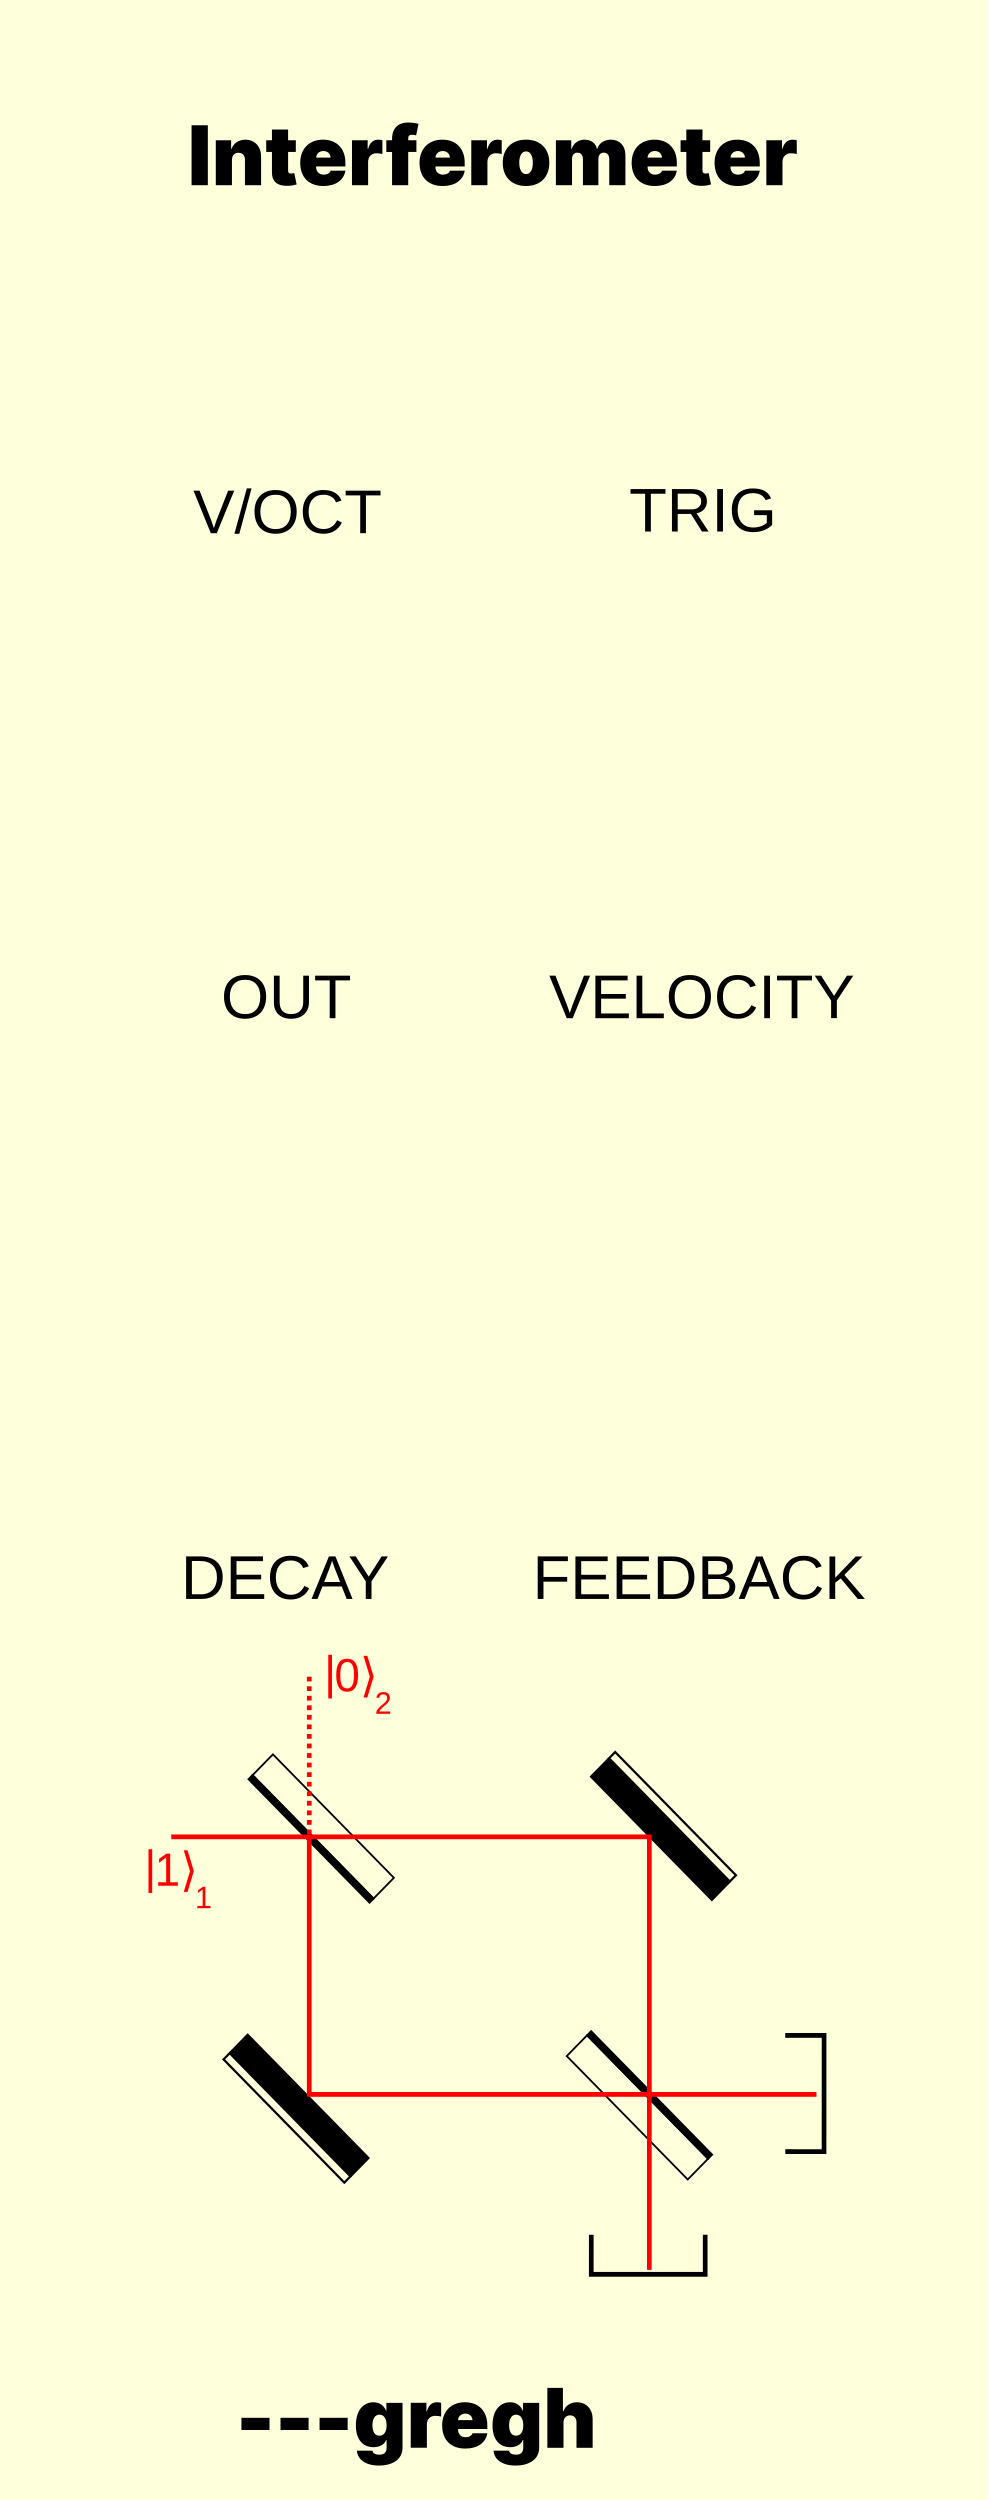
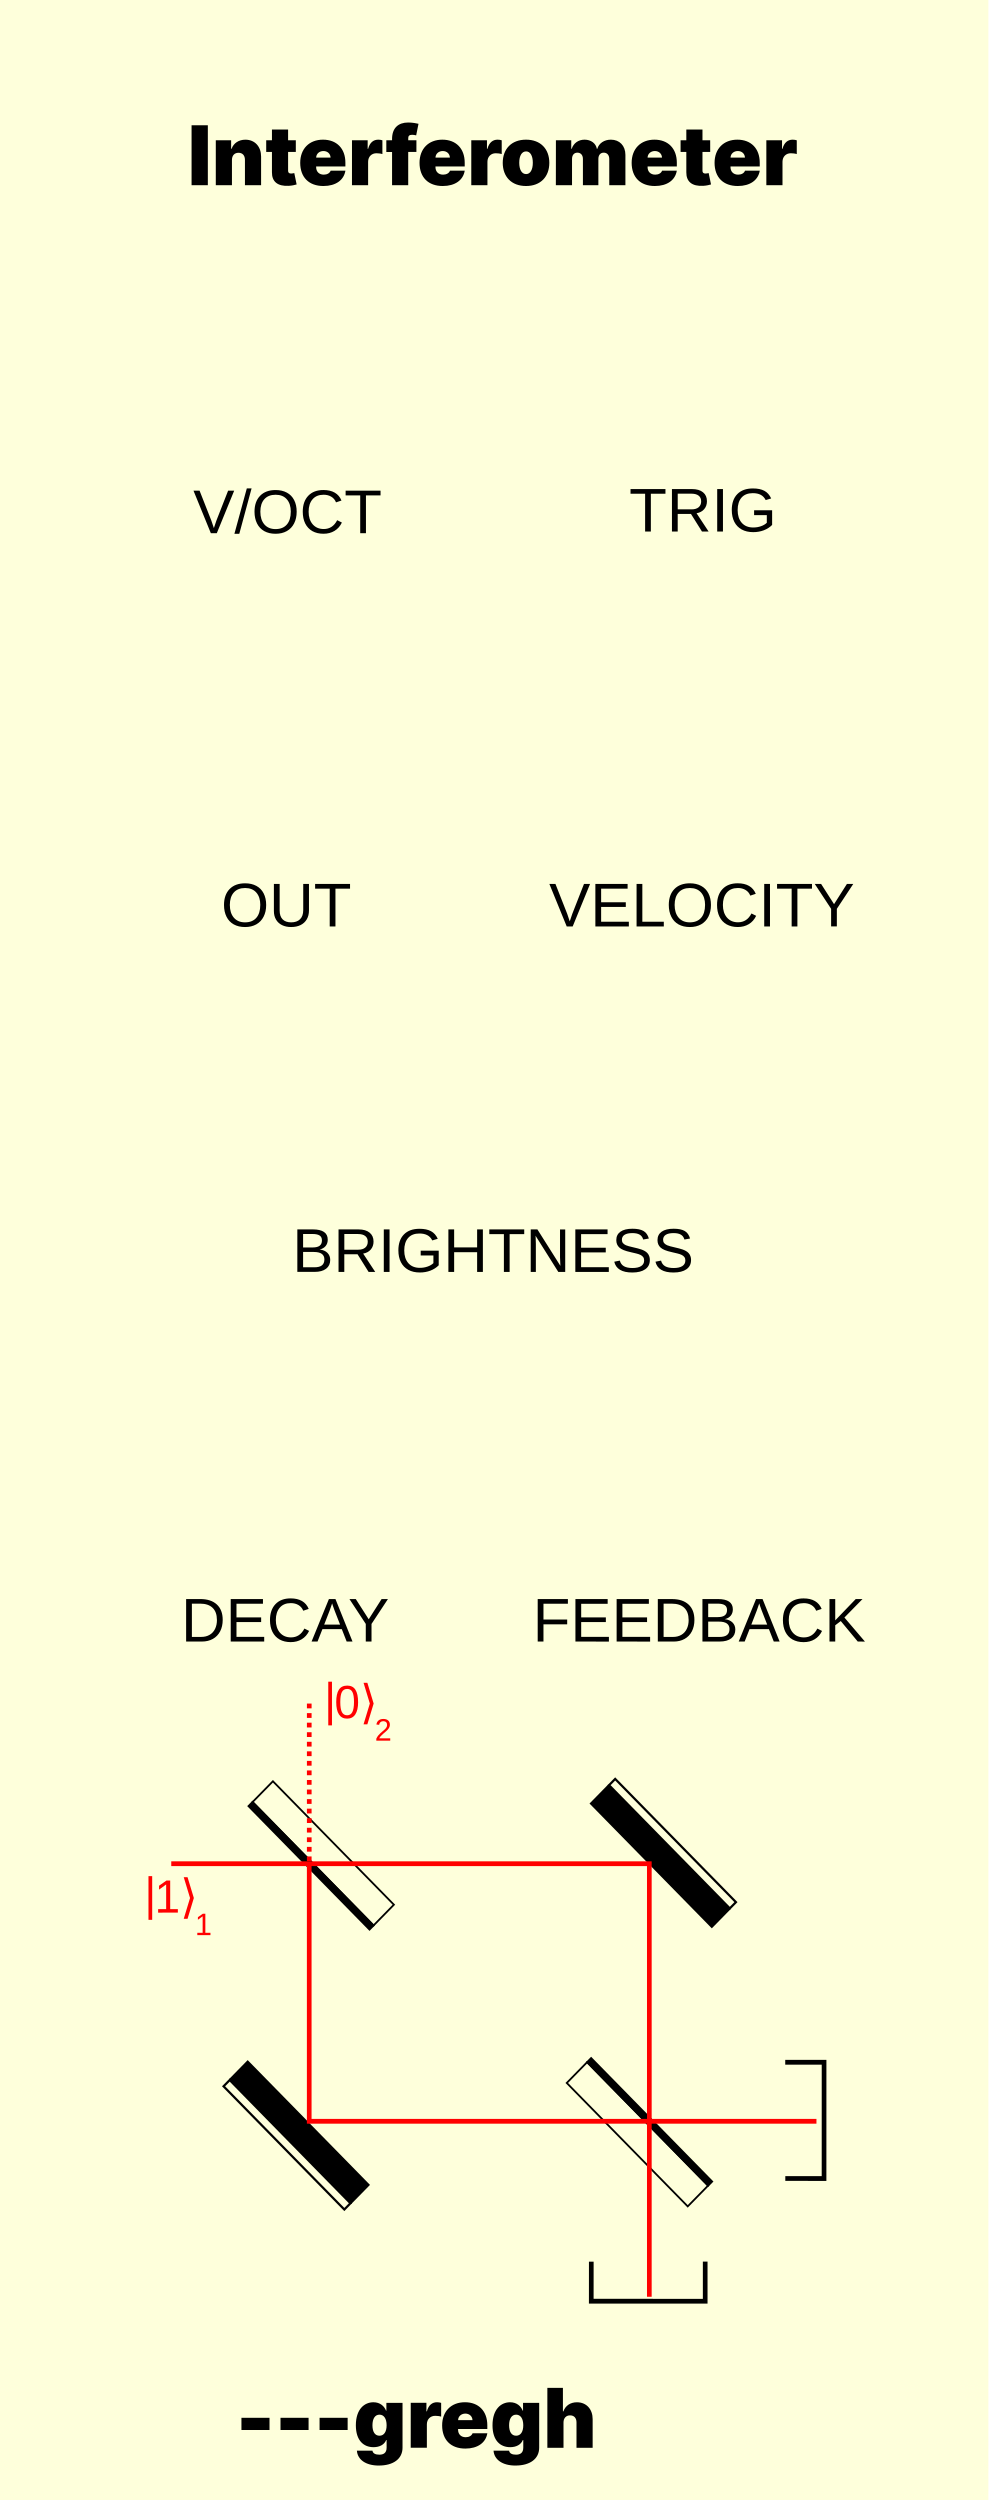
<svg xmlns="http://www.w3.org/2000/svg" width="50.8mm" height="128.5mm" viewBox="0 0 50.8 128.5" version="1.1" id="svg1">
  <defs id="defs1" />
  <g id="layer3">
    <rect style="fill:#feffdb;fill-opacity:1;stroke-width:0.253" id="rect4" width="50.807" height="128.505" x="-0.004" y="-0.003" />
    <path style="font-weight:900;font-size:4.233px;font-family:Inter;-inkscape-font-specification:'Inter Heavy';stroke-width:0.8" d="M 10.683,6.44 H 9.847 v 3.079 h 0.836 z m 1.239,1.78 c 0.002,-0.229 0.131,-0.367 0.337,-0.367 0.209,0 0.332,0.138 0.331,0.367 v 1.299 h 0.83 V 8.046 c 0.002,-0.502 -0.316,-0.866 -0.806,-0.866 -0.34,0 -0.609,0.177 -0.71,0.469 h -0.024 V 7.21 h -0.788 v 2.309 h 0.83 z M 15.205,7.21 H 14.808 V 6.657 H 13.978 V 7.21 H 13.683 v 0.601 h 0.295 v 1.043 c -0.006,0.484 0.293,0.729 0.866,0.698 0.188,-0.011 0.328,-0.05 0.403,-0.072 L 15.126,8.896 c -0.032,0.008 -0.113,0.024 -0.162,0.024 -0.108,0 -0.156,-0.048 -0.156,-0.144 v -0.965 h 0.397 z m 1.419,2.351 c 0.64,0 1.052,-0.307 1.13,-0.788 h -0.758 c -0.048,0.131 -0.185,0.204 -0.355,0.204 -0.247,0 -0.391,-0.162 -0.391,-0.385 v -0.036 h 1.503 V 8.364 c 0,-0.735 -0.451,-1.185 -1.149,-1.185 -0.716,0 -1.173,0.475 -1.173,1.191 0,0.747 0.451,1.191 1.191,1.191 z M 16.251,8.1 c 0.004,-0.2 0.17,-0.337 0.373,-0.337 0.206,0 0.362,0.138 0.367,0.337 z m 1.84,1.419 h 0.83 V 8.316 c 0,-0.265 0.182,-0.439 0.427,-0.439 0.086,0 0.224,0.014 0.307,0.042 V 7.211 c -0.066,-0.02 -0.138,-0.032 -0.21,-0.032 -0.247,0 -0.439,0.144 -0.523,0.469 h -0.024 V 7.21 h -0.806 z m 3.313,-2.309 H 20.983 V 7.108 c 0,-0.108 0.042,-0.18 0.198,-0.18 0.06,0 0.15,0.012 0.21,0.03 l 0.12,-0.595 c -0.096,-0.024 -0.319,-0.066 -0.529,-0.066 -0.505,0 -0.83,0.277 -0.83,0.848 v 0.066 h -0.295 v 0.601 h 0.295 v 1.708 h 0.83 V 7.811 h 0.421 z m 1.353,2.351 c 0.64,0 1.052,-0.307 1.13,-0.788 h -0.758 c -0.048,0.131 -0.185,0.204 -0.355,0.204 -0.247,0 -0.391,-0.162 -0.391,-0.385 v -0.036 h 1.503 V 8.364 c 0,-0.735 -0.451,-1.185 -1.149,-1.185 -0.716,0 -1.173,0.475 -1.173,1.191 0,0.747 0.451,1.191 1.191,1.191 z M 22.384,8.1 c 0.004,-0.2 0.17,-0.337 0.373,-0.337 0.206,0 0.362,0.138 0.367,0.337 z m 1.84,1.419 h 0.83 V 8.316 c 0,-0.265 0.182,-0.439 0.427,-0.439 0.086,0 0.224,0.014 0.307,0.042 V 7.211 c -0.066,-0.02 -0.138,-0.032 -0.21,-0.032 -0.247,0 -0.439,0.144 -0.523,0.469 H 25.03 V 7.21 h -0.806 z m 2.814,0.042 c 0.752,0 1.197,-0.481 1.197,-1.191 0,-0.71 -0.445,-1.191 -1.197,-1.191 -0.752,0 -1.197,0.481 -1.197,1.191 0,0.71 0.445,1.191 1.197,1.191 z m 0.006,-0.613 c -0.222,0 -0.355,-0.221 -0.355,-0.583 0,-0.362 0.132,-0.583 0.355,-0.583 0.21,0 0.343,0.221 0.343,0.583 0,0.362 -0.132,0.583 -0.343,0.583 z m 1.527,0.571 H 29.402 V 8.172 c 0,-0.201 0.105,-0.325 0.277,-0.325 0.171,0 0.283,0.123 0.283,0.325 v 1.347 h 0.794 V 8.172 c 0,-0.201 0.105,-0.325 0.277,-0.325 0.171,0 0.283,0.123 0.283,0.325 v 1.347 h 0.83 V 7.961 c 0,-0.474 -0.304,-0.782 -0.746,-0.782 -0.343,0 -0.619,0.186 -0.698,0.469 h -0.024 c -0.048,-0.283 -0.307,-0.469 -0.631,-0.469 -0.32,0 -0.565,0.18 -0.661,0.469 h -0.024 V 7.21 h -0.788 z m 5.087,0.042 c 0.64,0 1.052,-0.307 1.13,-0.788 H 34.032 c -0.048,0.131 -0.185,0.204 -0.355,0.204 -0.247,0 -0.391,-0.162 -0.391,-0.385 v -0.036 h 1.503 V 8.364 c 0,-0.735 -0.451,-1.185 -1.149,-1.185 -0.716,0 -1.173,0.475 -1.173,1.191 0,0.747 0.451,1.191 1.191,1.191 z M 33.286,8.1 c 0.004,-0.2 0.17,-0.337 0.373,-0.337 0.206,0 0.362,0.138 0.367,0.337 z M 36.503,7.21 H 36.107 V 6.657 H 35.277 v 0.553 h -0.295 v 0.601 h 0.295 v 1.043 c -0.006,0.484 0.293,0.729 0.866,0.698 0.188,-0.011 0.328,-0.05 0.403,-0.072 L 36.425,8.896 c -0.032,0.008 -0.113,0.024 -0.162,0.024 -0.108,0 -0.156,-0.048 -0.156,-0.144 v -0.965 h 0.397 z m 1.419,2.351 c 0.64,0 1.052,-0.307 1.13,-0.788 h -0.758 c -0.048,0.131 -0.185,0.204 -0.355,0.204 -0.247,0 -0.391,-0.162 -0.391,-0.385 v -0.036 h 1.503 V 8.364 c 0,-0.735 -0.451,-1.185 -1.149,-1.185 -0.716,0 -1.173,0.475 -1.173,1.191 0,0.747 0.451,1.191 1.191,1.191 z M 37.55,8.1 c 0.004,-0.2 0.17,-0.337 0.373,-0.337 0.206,0 0.362,0.138 0.367,0.337 z M 39.39,9.519 h 0.83 V 8.316 c 0,-0.265 0.182,-0.439 0.427,-0.439 0.086,0 0.224,0.014 0.307,0.042 V 7.211 c -0.066,-0.02 -0.138,-0.032 -0.21,-0.032 -0.247,0 -0.439,0.144 -0.523,0.469 h -0.024 V 7.21 H 39.39 Z" id="text9" aria-label="Interferometer" />
  </g>
  <g id="layer4">
-     <g id="g1" transform="matrix(0.7404593,0,0,0.7555293,-24.49809,51.87316)">
+     <g id="g1" transform="matrix(0.7404593,0,0,0.7555293,-24.49809,53.25496)">
      <g id="g2-1" transform="rotate(135,69.08464,74.20174)">
        <path id="rect1-2" style="fill:none;stroke:#000000;stroke-width:0.125" d="m 62.612,62.071 h 2.001 v 11.876 h -2.001 z" />
        <path id="rect2-7" style="stroke:#000000;stroke-width:0.125" d="m 62.218,62.066 h 0.401 v 11.883 h -0.401 z" />
      </g>
      <g id="g3-0" transform="rotate(-45,70.51589,93.38668)">
        <path id="rect1-3-9" style="stroke:#000000;stroke-width:0.116" d="m 71.194,62.361 h 1.727 v 11.891 h -1.727 z" />
        <path id="rect2-5-3" style="fill:none;stroke:#000000;stroke-width:0.153" d="M 70.535,62.379 H 71.137 V 74.234 H 70.535 Z" />
      </g>
      <g id="g2-2" transform="rotate(-45,44.59018,71.57233)">
        <path id="rect1-6" style="fill:none;stroke:#000000;stroke-width:0.125" d="m 62.612,62.071 h 2.001 v 11.876 h -2.001 z" />
        <path id="rect2-1" style="stroke:#000000;stroke-width:0.125" d="m 62.218,62.066 h 0.401 v 11.883 h -0.401 z" />
      </g>
      <g id="g3-8" transform="rotate(135,78.06976,63.47328)">
        <path id="rect1-3-7" style="stroke:#000000;stroke-width:0.116" d="m 71.194,62.361 h 1.727 v 11.891 h -1.727 z" />
        <path id="rect2-5-9" style="fill:none;stroke:#000000;stroke-width:0.153" d="M 70.535,62.379 H 71.137 V 74.234 H 70.535 Z" />
      </g>
      <path style="fill:none;fill-opacity:1;stroke:#ff0000;stroke-width:0.325;stroke-dasharray:none;stroke-opacity:1" d="M 54.55,56.318 V 73.828 H 89.76" id="path4" />
      <path style="fill:none;fill-opacity:1;stroke:#ff0000;stroke-width:0.325;stroke-dasharray:0.325, 0.325;stroke-dashoffset:0;stroke-opacity:1" d="m 54.552,45.41 v 10.881" id="path4-5" />
      <path style="fill:none;fill-opacity:1;stroke:#ff0000;stroke-width:0.325;stroke-dasharray:none;stroke-opacity:1" d="M 44.973,56.305 H 78.159 V 85.766" id="path5" />
      <path style="font-size:3.175px;font-family:'Liberation Sans';-inkscape-font-specification:'Liberation Sans';fill:#ff0000;stroke-width:0.125" d="m 44.062,59.633 v -0.237 h 0.557 v -1.681 l -0.493,0.352 v -0.264 l 0.516,-0.355 h 0.257 v 1.947 h 0.532 v 0.237 z m 2.479,-0.995 -0.437,1.414 h -0.264 l 0.437,-1.414 -0.437,-1.414 h 0.264 z" id="text5-20" aria-label="1⟩" />
      <path style="font-size:3.175px;font-family:'Liberation Sans';-inkscape-font-specification:'Liberation Sans';fill:#ff0000;stroke-width:0.125" d="m 43.392,60.123 v -2.973 h 0.257 v 2.973 z" id="text5-9" aria-label="|" />
      <path style="font-size:2.117px;font-family:'Liberation Sans';-inkscape-font-specification:'Liberation Sans';fill:#ff0000;stroke-width:0.125" d="m 46.781,61.162 v -0.158 h 0.371 v -1.12 l -0.329,0.235 v -0.176 l 0.344,-0.237 h 0.172 v 1.298 h 0.355 v 0.158 z" id="text6" aria-label="1" />
      <path style="font-size:3.175px;font-family:'Liberation Sans';-inkscape-font-specification:'Liberation Sans';fill:#ff0000;stroke-width:0.125" d="m 57.943,45.311 q 0,0.547 -0.194,0.836 -0.192,0.288 -0.569,0.288 -0.377,0 -0.566,-0.287 -0.189,-0.287 -0.189,-0.837 0,-0.563 0.183,-0.843 0.184,-0.281 0.581,-0.281 0.386,0 0.569,0.284 0.184,0.284 0.184,0.84 z m -0.284,0 q 0,-0.473 -0.11,-0.685 -0.109,-0.212 -0.36,-0.212 -0.257,0 -0.371,0.209 -0.112,0.209 -0.112,0.688 0,0.465 0.113,0.681 0.115,0.215 0.363,0.215 0.246,0 0.361,-0.22 0.115,-0.22 0.115,-0.676 z m 1.363,0.098 -0.437,1.414 h -0.264 l 0.437,-1.414 -0.437,-1.414 h 0.264 z" id="text5-2" aria-label="0⟩" />
      <path style="font-size:3.175px;font-family:'Liberation Sans';-inkscape-font-specification:'Liberation Sans';fill:#ff0000;stroke-width:0.125" d="m 55.872,46.894 v -2.973 h 0.257 v 2.973 z" id="text5-9-3" aria-label="|" />
      <path style="font-size:2.117px;font-family:'Liberation Sans';-inkscape-font-specification:'Liberation Sans';fill:#ff0000;stroke-width:0.125" d="m 59.207,47.933 v -0.131 q 0.053,-0.121 0.128,-0.213 0.076,-0.093 0.16,-0.167 0.084,-0.075 0.165,-0.14 0.083,-0.064 0.149,-0.128 0.066,-0.064 0.106,-0.134 0.041,-0.07 0.041,-0.159 0,-0.12 -0.07,-0.186 -0.07,-0.066 -0.195,-0.066 -0.119,0 -0.196,0.065 -0.076,0.064 -0.09,0.181 l -0.19,-0.018 q 0.021,-0.175 0.148,-0.278 0.128,-0.103 0.329,-0.103 0.22,0 0.338,0.104 0.119,0.103 0.119,0.295 0,0.085 -0.039,0.168 -0.038,0.084 -0.115,0.167 -0.076,0.084 -0.292,0.259 -0.119,0.097 -0.189,0.176 -0.07,0.078 -0.101,0.15 h 0.76 v 0.158 z" id="text6-9" aria-label="2" />
      <path style="fill:#ff0000;fill-opacity:1;stroke:none;stroke-width:0.325;stroke-dasharray:0.325, 0.325;stroke-dashoffset:0;stroke-opacity:1" d="m 74.669,85.607 v 2.615" id="path6" />
      <path style="fill:#ff0000;fill-opacity:1;stroke:none;stroke-width:0.325;stroke-dasharray:0.325, 0.325;stroke-dashoffset:0;stroke-opacity:1" d="m 74.341,85.771 v 2.925" id="path7" />
      <path style="fill:#ff0000;fill-opacity:1;stroke:none;stroke-width:0.325;stroke-dasharray:0.325, 0.325;stroke-dashoffset:0;stroke-opacity:1" d="m 74.03,85.983 -0.043,3.915" id="path8" />
      <path style="fill:none;fill-opacity:1;stroke:#000000;stroke-width:0.325;stroke-dasharray:none;stroke-dashoffset:0;stroke-opacity:1" d="m 74.13,83.379 -0.002,2.689 7.909,0.002 v -2.696" id="path9" />
      <path style="fill:none;fill-opacity:1;stroke:#000000;stroke-width:0.325;stroke-dasharray:none;stroke-dashoffset:0;stroke-opacity:1" d="m 87.598,77.72 2.689,0.002 0.002,-7.909 h -2.696" id="path9-1" />
    </g>
  </g>
  <g id="layer1">
    <path style="font-size:3.175px;font-family:'Liberation Sans';-inkscape-font-specification:'Liberation Sans';stroke-width:0.265" d="M 11.144,27.405 H 10.837 L 9.946,25.221 h 0.312 l 0.605,1.538 0.13,0.386 0.13,-0.386 0.602,-1.538 h 0.312 z m 0.905,0.031 0.637,-2.332 h 0.245 l -0.631,2.332 z m 3.2,-1.133 q 0,0.343 -0.132,0.6 -0.13,0.257 -0.375,0.395 -0.245,0.138 -0.578,0.138 -0.336,0 -0.581,-0.136 -0.243,-0.136 -0.372,-0.394 -0.129,-0.259 -0.129,-0.603 0,-0.524 0.287,-0.819 0.287,-0.296 0.798,-0.296 0.333,0 0.578,0.133 0.245,0.132 0.374,0.384 0.13,0.253 0.13,0.597 z m -0.302,0 q 0,-0.408 -0.205,-0.64 -0.203,-0.233 -0.575,-0.233 -0.375,0 -0.58,0.229 -0.205,0.229 -0.205,0.643 0,0.411 0.206,0.653 0.208,0.24 0.575,0.24 0.378,0 0.58,-0.233 0.203,-0.234 0.203,-0.66 z m 1.682,-0.873 q -0.363,0 -0.564,0.234 -0.202,0.233 -0.202,0.639 0,0.402 0.209,0.646 0.211,0.243 0.569,0.243 0.459,0 0.69,-0.454 l 0.242,0.121 q -0.135,0.282 -0.38,0.429 -0.243,0.147 -0.566,0.147 -0.33,0 -0.572,-0.136 -0.24,-0.138 -0.367,-0.392 -0.126,-0.256 -0.126,-0.605 0,-0.522 0.282,-0.819 0.282,-0.296 0.781,-0.296 0.349,0 0.583,0.136 0.234,0.136 0.344,0.405 l -0.281,0.093 q -0.076,-0.191 -0.245,-0.291 -0.167,-0.101 -0.398,-0.101 z m 2.181,0.033 v 1.943 h -0.295 v -1.943 h -0.75 v -0.242 h 1.795 v 0.242 z" id="text1" aria-label="V/OCT" />
-     <path style="font-size:3.175px;font-family:'Liberation Sans';-inkscape-font-specification:'Liberation Sans';stroke-width:0.265" d="m 13.681,51.232 q 0,0.343 -0.132,0.6 -0.13,0.257 -0.375,0.395 -0.245,0.138 -0.578,0.138 -0.336,0 -0.581,-0.136 -0.243,-0.136 -0.372,-0.394 -0.129,-0.259 -0.129,-0.603 0,-0.524 0.287,-0.819 0.287,-0.296 0.798,-0.296 0.333,0 0.578,0.133 0.245,0.132 0.374,0.384 0.13,0.253 0.13,0.597 z m -0.302,0 q 0,-0.408 -0.205,-0.64 -0.203,-0.233 -0.575,-0.233 -0.375,0 -0.58,0.229 -0.205,0.229 -0.205,0.643 0,0.411 0.206,0.653 0.208,0.24 0.575,0.24 0.378,0 0.58,-0.233 0.203,-0.234 0.203,-0.66 z m 1.587,1.133 q -0.268,0 -0.468,-0.098 -0.2,-0.098 -0.31,-0.284 -0.11,-0.186 -0.11,-0.443 v -1.391 h 0.296 v 1.366 q 0,0.299 0.152,0.454 0.152,0.155 0.439,0.155 0.295,0 0.457,-0.16 0.164,-0.161 0.164,-0.47 v -1.346 h 0.295 v 1.363 q 0,0.265 -0.113,0.457 -0.112,0.192 -0.318,0.295 -0.205,0.101 -0.484,0.101 z m 2.276,-1.974 v 1.943 h -0.295 v -1.943 h -0.75 v -0.242 h 1.795 v 0.242 z" id="text1-6" aria-label="OUT" />
+     <path style="font-size:3.175px;font-family:'Liberation Sans';-inkscape-font-specification:'Liberation Sans';stroke-width:0.265" d="m 13.681,46.517 q 0,0.343 -0.132,0.6 -0.13,0.257 -0.375,0.395 -0.245,0.138 -0.578,0.138 -0.336,0 -0.581,-0.136 -0.243,-0.136 -0.372,-0.394 -0.129,-0.259 -0.129,-0.603 0,-0.524 0.287,-0.819 0.287,-0.296 0.798,-0.296 0.333,0 0.578,0.133 0.245,0.132 0.374,0.384 0.13,0.253 0.13,0.597 z m -0.302,0 q 0,-0.408 -0.205,-0.64 -0.203,-0.233 -0.575,-0.233 -0.375,0 -0.58,0.229 -0.205,0.229 -0.205,0.643 0,0.411 0.206,0.653 0.208,0.24 0.575,0.24 0.378,0 0.58,-0.233 0.203,-0.234 0.203,-0.66 z m 1.587,1.133 q -0.268,0 -0.468,-0.098 -0.2,-0.098 -0.31,-0.284 -0.11,-0.186 -0.11,-0.443 v -1.391 h 0.296 v 1.366 q 0,0.299 0.152,0.454 0.152,0.155 0.439,0.155 0.295,0 0.457,-0.16 0.164,-0.161 0.164,-0.47 v -1.346 h 0.295 v 1.363 q 0,0.265 -0.113,0.457 -0.112,0.192 -0.318,0.295 -0.205,0.101 -0.484,0.101 z m 2.276,-1.974 v 1.943 h -0.295 v -1.943 h -0.75 v -0.242 h 1.795 v 0.242 z" id="text1-6" aria-label="OUT" />
    <path style="font-size:3.175px;font-family:'Liberation Sans';-inkscape-font-specification:'Liberation Sans';stroke-width:0.265" d="m 33.454,25.379 v 1.943 h -0.295 v -1.943 h -0.75 v -0.242 h 1.795 v 0.242 z m 2.628,1.943 -0.567,-0.907 h -0.681 v 0.907 h -0.296 v -2.184 h 1.028 q 0.369,0 0.569,0.166 0.202,0.164 0.202,0.459 0,0.243 -0.143,0.409 -0.141,0.166 -0.391,0.209 l 0.62,0.941 z m -0.043,-1.556 q 0,-0.191 -0.13,-0.29 -0.129,-0.101 -0.372,-0.101 h -0.702 v 0.806 h 0.715 q 0.234,0 0.361,-0.109 0.129,-0.11 0.129,-0.307 z m 0.825,1.556 v -2.184 h 0.296 v 2.184 z m 0.749,-1.102 q 0,-0.532 0.285,-0.823 0.285,-0.291 0.802,-0.291 0.363,0 0.589,0.122 0.226,0.122 0.349,0.392 l -0.282,0.084 q -0.093,-0.186 -0.257,-0.271 -0.163,-0.085 -0.406,-0.085 -0.378,0 -0.578,0.229 -0.2,0.228 -0.2,0.643 0,0.414 0.212,0.654 0.212,0.239 0.588,0.239 0.214,0 0.398,-0.065 0.186,-0.065 0.301,-0.177 v -0.394 h -0.653 v -0.248 h 0.926 v 0.753 q -0.174,0.177 -0.426,0.274 -0.251,0.096 -0.546,0.096 -0.343,0 -0.591,-0.136 -0.248,-0.136 -0.38,-0.392 -0.13,-0.257 -0.13,-0.605 z" id="text2" aria-label="TRIG" />
-     <path style="display:inline;font-size:3.175px;font-family:'Liberation Sans';-inkscape-font-specification:'Liberation Sans';stroke-width:0" d="m 27.934,80.242 v 0.812 h 1.219 v 0.245 h -1.219 v 0.885 h -0.296 v -2.184 h 1.552 v 0.242 z m 1.643,1.943 v -2.184 h 1.657 v 0.242 h -1.361 v 0.701 h 1.268 v 0.239 h -1.268 v 0.761 h 1.425 v 0.242 z m 2.118,0 v -2.184 h 1.657 v 0.242 h -1.361 v 0.701 h 1.268 v 0.239 h -1.268 v 0.761 h 1.425 v 0.242 z m 3.998,-1.115 q 0,0.338 -0.132,0.592 -0.132,0.253 -0.374,0.388 -0.242,0.135 -0.558,0.135 h -0.817 v -2.184 h 0.722 q 0.555,0 0.856,0.279 0.302,0.278 0.302,0.791 z m -0.298,0 q 0,-0.406 -0.223,-0.619 -0.222,-0.214 -0.643,-0.214 h -0.42 v 1.71 h 0.487 q 0.24,0 0.422,-0.105 0.183,-0.105 0.281,-0.304 0.098,-0.198 0.098,-0.468 z m 2.4,0.499 q 0,0.291 -0.212,0.454 -0.212,0.161 -0.591,0.161 h -0.887 v -2.184 h 0.794 q 0.769,0 0.769,0.53 0,0.194 -0.109,0.326 -0.109,0.132 -0.307,0.177 0.26,0.031 0.402,0.175 0.141,0.143 0.141,0.361 z m -0.425,-1.003 q 0,-0.177 -0.121,-0.253 -0.121,-0.076 -0.35,-0.076 h -0.498 v 0.691 h 0.498 q 0.237,0 0.353,-0.088 0.118,-0.09 0.118,-0.274 z m 0.126,0.98 q 0,-0.386 -0.543,-0.386 h -0.552 v 0.788 h 0.575 q 0.271,0 0.395,-0.101 0.124,-0.101 0.124,-0.301 z m 2.276,0.639 -0.25,-0.639 h -0.995 l -0.251,0.639 H 37.969 l 0.891,-2.184 h 0.336 l 0.877,2.184 z m -0.747,-1.961 -0.014,0.043 q -0.039,0.129 -0.115,0.33 l -0.279,0.718 h 0.817 l -0.281,-0.721 q -0.043,-0.107 -0.087,-0.242 z m 2.284,-0.014 q -0.363,0 -0.564,0.234 -0.202,0.233 -0.202,0.639 0,0.402 0.209,0.646 0.211,0.243 0.569,0.243 0.459,0 0.69,-0.454 l 0.242,0.121 q -0.135,0.282 -0.38,0.429 -0.243,0.147 -0.566,0.147 -0.33,0 -0.572,-0.136 -0.24,-0.138 -0.367,-0.392 -0.126,-0.256 -0.126,-0.605 0,-0.522 0.282,-0.819 0.282,-0.296 0.781,-0.296 0.349,0 0.583,0.136 0.234,0.136 0.344,0.405 l -0.281,0.093 q -0.076,-0.191 -0.245,-0.291 -0.167,-0.101 -0.398,-0.101 z m 2.78,1.975 -0.873,-1.054 -0.285,0.217 v 0.837 h -0.296 v -2.184 h 0.296 v 1.095 l 1.053,-1.095 h 0.349 l -0.93,0.949 1.054,1.236 z" id="text7" aria-label="FEEDBACK" />
-     <path d="m 11.447,81.069 q 0,0.338 -0.132,0.592 -0.132,0.253 -0.374,0.388 -0.242,0.135 -0.558,0.135 H 9.567 v -2.184 h 0.722 q 0.555,0 0.856,0.279 0.302,0.278 0.302,0.791 z m -0.298,0 q 0,-0.406 -0.223,-0.619 -0.222,-0.214 -0.643,-0.214 H 9.863 v 1.71 h 0.487 q 0.24,0 0.422,-0.105 0.183,-0.105 0.281,-0.304 0.098,-0.198 0.098,-0.468 z m 0.71,1.115 v -2.184 h 1.657 v 0.242 h -1.361 v 0.701 h 1.268 v 0.239 h -1.268 v 0.761 h 1.425 v 0.242 z m 3.085,-1.975 q -0.363,0 -0.564,0.234 -0.202,0.233 -0.202,0.639 0,0.402 0.209,0.646 0.211,0.243 0.569,0.243 0.459,0 0.69,-0.454 l 0.242,0.121 q -0.135,0.282 -0.38,0.429 -0.243,0.147 -0.566,0.147 -0.33,0 -0.572,-0.136 -0.24,-0.138 -0.367,-0.392 -0.126,-0.256 -0.126,-0.605 0,-0.522 0.282,-0.819 0.282,-0.296 0.781,-0.296 0.349,0 0.583,0.136 0.234,0.136 0.344,0.405 l -0.281,0.093 q -0.076,-0.191 -0.245,-0.291 -0.167,-0.101 -0.398,-0.101 z m 2.874,1.975 -0.25,-0.639 h -0.995 l -0.251,0.639 h -0.307 l 0.891,-2.184 h 0.336 l 0.877,2.184 z m -0.747,-1.961 -0.014,0.043 q -0.039,0.129 -0.115,0.33 l -0.279,0.718 h 0.817 l -0.281,-0.721 q -0.043,-0.107 -0.087,-0.242 z m 2.025,1.056 v 0.905 h -0.295 v -0.905 l -0.84,-1.279 h 0.326 l 0.665,1.04 0.662,-1.04 h 0.326 z" id="text5" style="display:inline;font-size:3.175px;font-family:'Liberation Sans';-inkscape-font-specification:'Liberation Sans';stroke-width:0.265" aria-label="DECAY" />
-     <path style="font-size:3.175px;font-family:'Liberation Sans';-inkscape-font-specification:'Liberation Sans';stroke-width:0.8" d="m 29.436,52.334 h -0.307 l -0.891,-2.184 h 0.312 l 0.605,1.538 0.13,0.386 0.13,-0.386 0.602,-1.538 h 0.312 z m 1.166,0 v -2.184 h 1.657 v 0.242 h -1.361 v 0.701 h 1.268 v 0.239 h -1.268 v 0.761 h 1.425 v 0.242 z m 2.118,0 v -2.184 h 0.296 v 1.943 h 1.104 v 0.242 z m 3.823,-1.102 q 0,0.343 -0.132,0.6 -0.13,0.257 -0.375,0.395 -0.245,0.138 -0.578,0.138 -0.336,0 -0.581,-0.136 -0.243,-0.136 -0.372,-0.394 -0.129,-0.259 -0.129,-0.603 0,-0.524 0.287,-0.819 0.287,-0.296 0.798,-0.296 0.333,0 0.578,0.133 0.245,0.132 0.374,0.384 0.13,0.253 0.13,0.597 z m -0.302,0 q 0,-0.408 -0.205,-0.64 -0.203,-0.233 -0.575,-0.233 -0.375,0 -0.58,0.229 -0.205,0.229 -0.205,0.643 0,0.411 0.206,0.653 0.208,0.24 0.575,0.24 0.378,0 0.58,-0.233 0.203,-0.234 0.203,-0.66 z m 1.682,-0.873 q -0.363,0 -0.564,0.234 -0.202,0.233 -0.202,0.639 0,0.402 0.209,0.646 0.211,0.243 0.569,0.243 0.459,0 0.69,-0.454 l 0.242,0.121 q -0.135,0.282 -0.38,0.429 -0.243,0.147 -0.566,0.147 -0.33,0 -0.572,-0.136 -0.24,-0.138 -0.367,-0.392 -0.126,-0.256 -0.126,-0.605 0,-0.522 0.282,-0.819 0.282,-0.296 0.781,-0.296 0.349,0 0.583,0.136 0.234,0.136 0.344,0.405 l -0.281,0.093 q -0.076,-0.191 -0.245,-0.291 -0.167,-0.101 -0.398,-0.101 z m 1.358,1.975 v -2.184 h 0.296 v 2.184 z m 1.705,-1.943 v 1.943 h -0.295 v -1.943 h -0.75 v -0.242 h 1.795 v 0.242 z m 2.028,1.037 v 0.905 h -0.295 v -0.905 l -0.84,-1.279 h 0.326 l 0.665,1.04 0.662,-1.04 h 0.326 z" id="text8" aria-label="VELOCITY" />
+     <path style="font-size:3.175px;font-family:'Liberation Sans';-inkscape-font-specification:'Liberation Sans';display:inline;stroke-width:0" d="m 27.934,82.433 v 0.812 h 1.219 v 0.245 h -1.219 v 0.885 h -0.296 v -2.184 h 1.552 v 0.242 z m 1.643,1.943 v -2.184 h 1.657 v 0.242 h -1.361 v 0.701 h 1.268 v 0.239 h -1.268 v 0.761 h 1.425 v 0.242 z m 2.118,0 v -2.184 h 1.657 v 0.242 h -1.361 v 0.701 h 1.268 v 0.239 h -1.268 v 0.761 h 1.425 v 0.242 z m 3.998,-1.115 q 0,0.338 -0.132,0.592 -0.132,0.253 -0.374,0.388 -0.242,0.135 -0.558,0.135 h -0.817 v -2.184 h 0.722 q 0.555,0 0.856,0.279 0.302,0.278 0.302,0.791 z m -0.298,0 q 0,-0.406 -0.223,-0.619 -0.222,-0.214 -0.643,-0.214 h -0.42 v 1.71 h 0.487 q 0.24,0 0.422,-0.105 0.183,-0.105 0.281,-0.304 0.098,-0.198 0.098,-0.468 z m 2.4,0.499 q 0,0.291 -0.212,0.454 -0.212,0.161 -0.591,0.161 h -0.887 v -2.184 h 0.794 q 0.769,0 0.769,0.53 0,0.194 -0.109,0.326 -0.109,0.132 -0.307,0.177 0.26,0.031 0.402,0.175 0.141,0.143 0.141,0.361 z m -0.425,-1.003 q 0,-0.177 -0.121,-0.253 -0.121,-0.076 -0.35,-0.076 h -0.498 v 0.691 h 0.498 q 0.237,0 0.353,-0.088 0.118,-0.09 0.118,-0.274 z m 0.126,0.98 q 0,-0.386 -0.543,-0.386 h -0.552 v 0.788 h 0.575 q 0.271,0 0.395,-0.101 0.124,-0.101 0.124,-0.301 z m 2.276,0.639 -0.25,-0.639 h -0.995 l -0.251,0.639 H 37.969 l 0.891,-2.184 h 0.336 l 0.877,2.184 z m -0.747,-1.961 -0.014,0.043 q -0.039,0.129 -0.115,0.33 l -0.279,0.718 h 0.817 l -0.281,-0.721 q -0.043,-0.107 -0.087,-0.242 z m 2.284,-0.014 q -0.363,0 -0.564,0.234 -0.202,0.233 -0.202,0.639 0,0.402 0.209,0.646 0.211,0.243 0.569,0.243 0.459,0 0.69,-0.454 l 0.242,0.121 q -0.135,0.282 -0.38,0.429 -0.243,0.147 -0.566,0.147 -0.33,0 -0.572,-0.136 -0.24,-0.138 -0.367,-0.392 -0.126,-0.256 -0.126,-0.605 0,-0.522 0.282,-0.819 0.282,-0.296 0.781,-0.296 0.349,0 0.583,0.136 0.234,0.136 0.344,0.405 l -0.281,0.093 Q 41.876,82.602 41.707,82.501 41.54,82.4 41.309,82.4 Z m 2.78,1.975 -0.873,-1.054 -0.285,0.217 v 0.837 h -0.296 v -2.184 h 0.296 v 1.095 l 1.053,-1.095 h 0.349 l -0.93,0.949 1.054,1.236 z" id="text7" aria-label="FEEDBACK" />
+     <path d="m 11.447,83.26 q 0,0.338 -0.132,0.592 -0.132,0.253 -0.374,0.388 -0.242,0.135 -0.558,0.135 H 9.567 v -2.184 h 0.722 q 0.555,0 0.856,0.279 0.302,0.278 0.302,0.791 z m -0.298,0 q 0,-0.406 -0.223,-0.619 -0.222,-0.214 -0.643,-0.214 H 9.863 v 1.71 h 0.487 q 0.24,0 0.422,-0.105 0.183,-0.105 0.281,-0.304 0.098,-0.198 0.098,-0.468 z m 0.71,1.115 v -2.184 h 1.657 v 0.242 h -1.361 v 0.701 h 1.268 v 0.239 h -1.268 v 0.761 h 1.425 v 0.242 z m 3.085,-1.975 q -0.363,0 -0.564,0.234 -0.202,0.233 -0.202,0.639 0,0.402 0.209,0.646 0.211,0.243 0.569,0.243 0.459,0 0.69,-0.454 l 0.242,0.121 q -0.135,0.282 -0.38,0.429 -0.243,0.147 -0.566,0.147 -0.33,0 -0.572,-0.136 -0.24,-0.138 -0.367,-0.392 -0.126,-0.256 -0.126,-0.605 0,-0.522 0.282,-0.819 0.282,-0.296 0.781,-0.296 0.349,0 0.583,0.136 0.234,0.136 0.344,0.405 l -0.281,0.093 Q 15.512,82.602 15.343,82.501 15.176,82.4 14.945,82.4 Z m 2.874,1.975 -0.25,-0.639 h -0.995 l -0.251,0.639 h -0.307 l 0.891,-2.184 h 0.336 l 0.877,2.184 z m -0.747,-1.961 -0.014,0.043 q -0.039,0.129 -0.115,0.33 l -0.279,0.718 h 0.817 l -0.281,-0.721 q -0.043,-0.107 -0.087,-0.242 z m 2.025,1.056 v 0.905 h -0.295 v -0.905 l -0.84,-1.279 h 0.326 l 0.665,1.04 0.662,-1.04 h 0.326 z" id="text5" style="font-size:3.175px;font-family:'Liberation Sans';-inkscape-font-specification:'Liberation Sans';display:inline;stroke-width:0.265" aria-label="DECAY" />
+     <path style="font-size:3.175px;font-family:'Liberation Sans';-inkscape-font-specification:'Liberation Sans';stroke-width:0.8" d="m 29.436,47.619 h -0.307 l -0.891,-2.184 h 0.312 l 0.605,1.538 0.13,0.386 0.13,-0.386 0.602,-1.538 h 0.312 z m 1.166,0 v -2.184 h 1.657 v 0.242 h -1.361 v 0.701 h 1.268 v 0.239 h -1.268 v 0.761 h 1.425 v 0.242 z m 2.118,0 v -2.184 h 0.296 v 1.943 h 1.104 v 0.242 z m 3.823,-1.102 q 0,0.343 -0.132,0.6 -0.13,0.257 -0.375,0.395 -0.245,0.138 -0.578,0.138 -0.336,0 -0.581,-0.136 -0.243,-0.136 -0.372,-0.394 -0.129,-0.259 -0.129,-0.603 0,-0.524 0.287,-0.819 0.287,-0.296 0.798,-0.296 0.333,0 0.578,0.133 0.245,0.132 0.374,0.384 0.13,0.253 0.13,0.597 z m -0.302,0 q 0,-0.408 -0.205,-0.64 -0.203,-0.233 -0.575,-0.233 -0.375,0 -0.58,0.229 -0.205,0.229 -0.205,0.643 0,0.411 0.206,0.653 0.208,0.24 0.575,0.24 0.378,0 0.58,-0.233 0.203,-0.234 0.203,-0.66 z m 1.682,-0.873 q -0.363,0 -0.564,0.234 -0.202,0.233 -0.202,0.639 0,0.402 0.209,0.646 0.211,0.243 0.569,0.243 0.459,0 0.69,-0.454 l 0.242,0.121 q -0.135,0.282 -0.38,0.429 -0.243,0.147 -0.566,0.147 -0.33,0 -0.572,-0.136 -0.24,-0.138 -0.367,-0.392 -0.126,-0.256 -0.126,-0.605 0,-0.522 0.282,-0.819 0.282,-0.296 0.781,-0.296 0.349,0 0.583,0.136 0.234,0.136 0.344,0.405 l -0.281,0.093 q -0.076,-0.191 -0.245,-0.291 -0.167,-0.101 -0.398,-0.101 z m 1.358,1.975 v -2.184 h 0.296 v 2.184 z m 1.705,-1.943 v 1.943 h -0.295 v -1.943 h -0.75 v -0.242 h 1.795 v 0.242 z m 2.028,1.037 v 0.905 h -0.295 v -0.905 l -0.84,-1.279 h 0.326 l 0.665,1.04 0.662,-1.04 h 0.326 z" id="text8" aria-label="VELOCITY" />
    <path style="font-weight:900;font-size:4.233px;font-family:Inter;-inkscape-font-specification:'Inter Heavy';stroke-width:0.8" d="m 13.853,124.276 h -1.443 v 0.625 h 1.443 z m 2.008,0 h -1.443 v 0.625 h 1.443 z m 2.008,0 h -1.443 v 0.625 h 1.443 z m 1.606,2.453 c 0.731,0 1.215,-0.334 1.215,-0.92 v -2.303 h -0.83 v 0.403 h -0.018 c -0.09,-0.235 -0.307,-0.433 -0.649,-0.433 -0.457,0 -0.902,0.349 -0.902,1.185 0,0.8 0.415,1.124 0.908,1.124 0.313,0 0.559,-0.132 0.649,-0.367 h 0.024 v 0.391 c 0,0.272 -0.158,0.361 -0.373,0.361 -0.191,0 -0.331,-0.057 -0.355,-0.204 H 18.345 c 0.032,0.445 0.436,0.764 1.13,0.764 z m 0.03,-1.533 c -0.229,0 -0.361,-0.192 -0.361,-0.535 0,-0.343 0.132,-0.547 0.361,-0.547 0.229,0 0.367,0.204 0.367,0.547 0,0.337 -0.138,0.535 -0.367,0.535 z m 1.606,0.619 h 0.83 v -1.203 c 0,-0.265 0.182,-0.439 0.427,-0.439 0.086,0 0.224,0.013 0.307,0.042 v -0.708 c -0.066,-0.019 -0.138,-0.032 -0.21,-0.032 -0.247,0 -0.439,0.144 -0.523,0.469 h -0.024 v -0.439 h -0.806 z m 2.808,0.042 c 0.64,0 1.052,-0.307 1.13,-0.788 h -0.758 c -0.048,0.131 -0.185,0.204 -0.355,0.204 -0.247,0 -0.391,-0.162 -0.391,-0.385 v -0.036 h 1.503 v -0.192 c 0,-0.735 -0.451,-1.185 -1.149,-1.185 -0.716,0 -1.173,0.475 -1.173,1.191 0,0.747 0.451,1.191 1.191,1.191 z m -0.373,-1.461 c 0.004,-0.2 0.17,-0.337 0.373,-0.337 0.206,0 0.362,0.138 0.367,0.337 z m 2.953,2.333 c 0.731,0 1.215,-0.334 1.215,-0.92 v -2.303 h -0.83 v 0.403 h -0.018 c -0.09,-0.235 -0.307,-0.433 -0.649,-0.433 -0.457,0 -0.902,0.349 -0.902,1.185 0,0.8 0.415,1.124 0.908,1.124 0.313,0 0.559,-0.132 0.649,-0.367 h 0.024 v 0.391 c 0,0.272 -0.158,0.361 -0.373,0.361 -0.191,0 -0.331,-0.057 -0.355,-0.204 h -0.8 c 0.032,0.445 0.436,0.764 1.13,0.764 z m 0.03,-1.533 c -0.229,0 -0.361,-0.192 -0.361,-0.535 0,-0.343 0.132,-0.547 0.361,-0.547 0.229,0 0.367,0.204 0.367,0.547 0,0.337 -0.138,0.535 -0.367,0.535 z m 2.435,-0.679 c 0.002,-0.229 0.134,-0.367 0.337,-0.367 0.212,0 0.332,0.138 0.331,0.367 v 1.299 h 0.83 v -1.473 c 0.002,-0.505 -0.317,-0.866 -0.806,-0.866 -0.341,0 -0.594,0.174 -0.698,0.469 h -0.024 v -1.209 h -0.8 v 3.079 h 0.83 z" id="text10" aria-label="---gregh" />
+     <path style="font-size:3.175px;font-family:'Liberation Sans';-inkscape-font-specification:'Liberation Sans';stroke-width:0.8" d="m 16.973,64.76 q 0,0.291 -0.212,0.454 -0.212,0.161 -0.591,0.161 h -0.887 v -2.184 h 0.794 q 0.769,0 0.769,0.53 0,0.194 -0.109,0.326 -0.109,0.132 -0.307,0.177 0.26,0.031 0.402,0.175 0.141,0.143 0.141,0.361 z m -0.425,-1.003 q 0,-0.177 -0.121,-0.253 -0.121,-0.076 -0.35,-0.076 h -0.498 v 0.691 h 0.498 q 0.237,0 0.353,-0.088 0.118,-0.09 0.118,-0.274 z m 0.126,0.98 q 0,-0.386 -0.543,-0.386 h -0.552 v 0.788 h 0.575 q 0.271,0 0.395,-0.101 0.124,-0.101 0.124,-0.301 z m 2.271,0.639 -0.567,-0.907 h -0.681 v 0.907 h -0.296 v -2.184 h 1.028 q 0.369,0 0.569,0.166 0.202,0.164 0.202,0.459 0,0.243 -0.143,0.409 -0.141,0.166 -0.391,0.209 l 0.62,0.941 z m -0.043,-1.556 q 0,-0.191 -0.13,-0.29 -0.129,-0.101 -0.372,-0.101 h -0.702 v 0.806 h 0.715 q 0.234,0 0.361,-0.109 0.129,-0.11 0.129,-0.307 z m 0.825,1.556 v -2.184 h 0.296 v 2.184 z m 0.749,-1.102 q 0,-0.532 0.285,-0.823 0.285,-0.291 0.802,-0.291 0.363,0 0.589,0.122 0.226,0.122 0.349,0.392 l -0.282,0.084 q -0.093,-0.186 -0.257,-0.271 -0.163,-0.085 -0.406,-0.085 -0.378,0 -0.578,0.229 -0.2,0.228 -0.2,0.643 0,0.414 0.212,0.654 0.212,0.239 0.588,0.239 0.214,0 0.398,-0.065 0.186,-0.065 0.301,-0.177 v -0.394 h -0.653 v -0.248 h 0.926 v 0.753 q -0.174,0.177 -0.426,0.274 -0.251,0.096 -0.546,0.096 -0.343,0 -0.591,-0.136 -0.248,-0.136 -0.38,-0.392 -0.13,-0.257 -0.13,-0.605 z m 4.048,1.102 v -1.012 h -1.181 v 1.012 h -0.296 v -2.184 h 0.296 v 0.924 h 1.181 v -0.924 h 0.296 v 2.184 z m 1.671,-1.943 v 1.943 h -0.295 v -1.943 h -0.75 v -0.242 h 1.795 v 0.242 z m 2.501,1.943 -1.169,-1.86 0.008,0.15 0.008,0.259 v 1.451 h -0.264 v -2.184 h 0.344 l 1.181,1.873 q -0.019,-0.304 -0.019,-0.44 v -1.432 h 0.267 v 2.184 z m 0.876,0 v -2.184 h 1.657 v 0.242 h -1.361 v 0.701 h 1.268 v 0.239 h -1.268 v 0.761 h 1.425 v 0.242 z m 3.829,-0.603 q 0,0.302 -0.237,0.468 -0.236,0.166 -0.665,0.166 -0.798,0 -0.926,-0.555 l 0.287,-0.057 q 0.05,0.197 0.211,0.29 0.161,0.091 0.439,0.091 0.287,0 0.442,-0.098 0.157,-0.099 0.157,-0.29 0,-0.107 -0.05,-0.174 -0.048,-0.067 -0.136,-0.11 -0.088,-0.043 -0.211,-0.073 -0.122,-0.029 -0.271,-0.064 -0.259,-0.057 -0.394,-0.115 -0.133,-0.057 -0.211,-0.127 -0.078,-0.071 -0.119,-0.166 -0.04,-0.095 -0.04,-0.217 0,-0.281 0.214,-0.433 0.215,-0.152 0.615,-0.152 0.372,0 0.569,0.115 0.197,0.113 0.276,0.388 l -0.291,0.051 q -0.048,-0.174 -0.183,-0.251 -0.135,-0.079 -0.374,-0.079 -0.262,0 -0.4,0.087 -0.138,0.087 -0.138,0.259 0,0.101 0.053,0.167 0.054,0.065 0.155,0.112 0.101,0.045 0.402,0.112 0.101,0.023 0.2,0.048 0.101,0.023 0.192,0.057 0.091,0.033 0.171,0.078 0.081,0.045 0.14,0.11 0.059,0.065 0.091,0.153 0.034,0.088 0.034,0.208 z m 2.118,0 q 0,0.302 -0.237,0.468 -0.236,0.166 -0.665,0.166 -0.798,0 -0.926,-0.555 l 0.287,-0.057 q 0.05,0.197 0.211,0.29 0.161,0.091 0.439,0.091 0.287,0 0.442,-0.098 0.157,-0.099 0.157,-0.29 0,-0.107 -0.05,-0.174 -0.048,-0.067 -0.136,-0.11 -0.088,-0.043 -0.211,-0.073 -0.122,-0.029 -0.271,-0.064 -0.259,-0.057 -0.394,-0.115 -0.133,-0.057 -0.211,-0.127 -0.078,-0.071 -0.119,-0.166 -0.04,-0.095 -0.04,-0.217 0,-0.281 0.214,-0.433 0.215,-0.152 0.615,-0.152 0.372,0 0.569,0.115 0.197,0.113 0.276,0.388 l -0.291,0.051 q -0.048,-0.174 -0.183,-0.251 -0.135,-0.079 -0.374,-0.079 -0.262,0 -0.4,0.087 -0.138,0.087 -0.138,0.259 0,0.101 0.053,0.167 0.054,0.065 0.155,0.112 0.101,0.045 0.402,0.112 0.101,0.023 0.2,0.048 0.101,0.023 0.192,0.057 0.091,0.033 0.171,0.078 0.081,0.045 0.14,0.11 0.059,0.065 0.091,0.153 0.034,0.088 0.034,0.208 z" id="text3" aria-label="BRIGHTNESS" />
  </g>
  <g id="layer2" style="display:none">
    <circle style="fill:#00ff00;fill-opacity:1;stroke-width:0.265" id="path1" cx="14.753" cy="17.686" r="1.48" />
    <circle style="fill:#00ff00;fill-opacity:1;stroke-width:0.265" id="trig" cx="36.047" cy="17.686" r="1.48" />
-     <circle style="display:inline;fill:#00ff00;fill-opacity:1;stroke-width:0.265" id="velocity" cx="36.047" cy="43.189" r="1.48" />
-     <circle style="fill:#0000ff;fill-opacity:1;stroke-width:0.265" id="path1-5-2" cx="14.753" cy="43.189" r="1.48" />
+     <circle style="display:inline;fill:#00ff00;fill-opacity:1;stroke-width:0.265" id="velocity" cx="36.047" cy="38.474" r="1.48" />
+     <circle style="fill:#0000ff;fill-opacity:1;stroke-width:0.265" id="path1-5-2" cx="14.753" cy="38.474" r="1.48" />
    <circle style="fill:#ff00ff;fill-opacity:1;stroke-width:0.265" id="path1-5-2-7" cx="44.484" cy="12.506" r="1.48" />
-     <circle style="display:inline;fill:#ff0000;fill-opacity:1;stroke-width:0.265" id="path1-5-2-7-5" cx="14.753" cy="71.58" r="1.48" />
-     <circle style="display:inline;fill:#ff0000;fill-opacity:1;stroke-width:0.265" id="path1-5-2-7-5-3" cx="36.047" cy="71.58" r="1.48" />
+     <circle style="display:inline;fill:#ff0000;fill-opacity:1;stroke-width:0.265" id="path1-5-2-7-5" cx="14.753" cy="73.771" r="1.48" />
+     <circle style="display:inline;fill:#ff0000;fill-opacity:1;stroke-width:0.265" id="path1-5-2-7-5-35" cx="25.4" cy="53.932" r="1.48" />
+     <circle style="display:inline;fill:#ff0000;fill-opacity:1;stroke-width:0.265" id="path1-5-2-7-5-3" cx="36.047" cy="73.771" r="1.48" />
  </g>
</svg>
